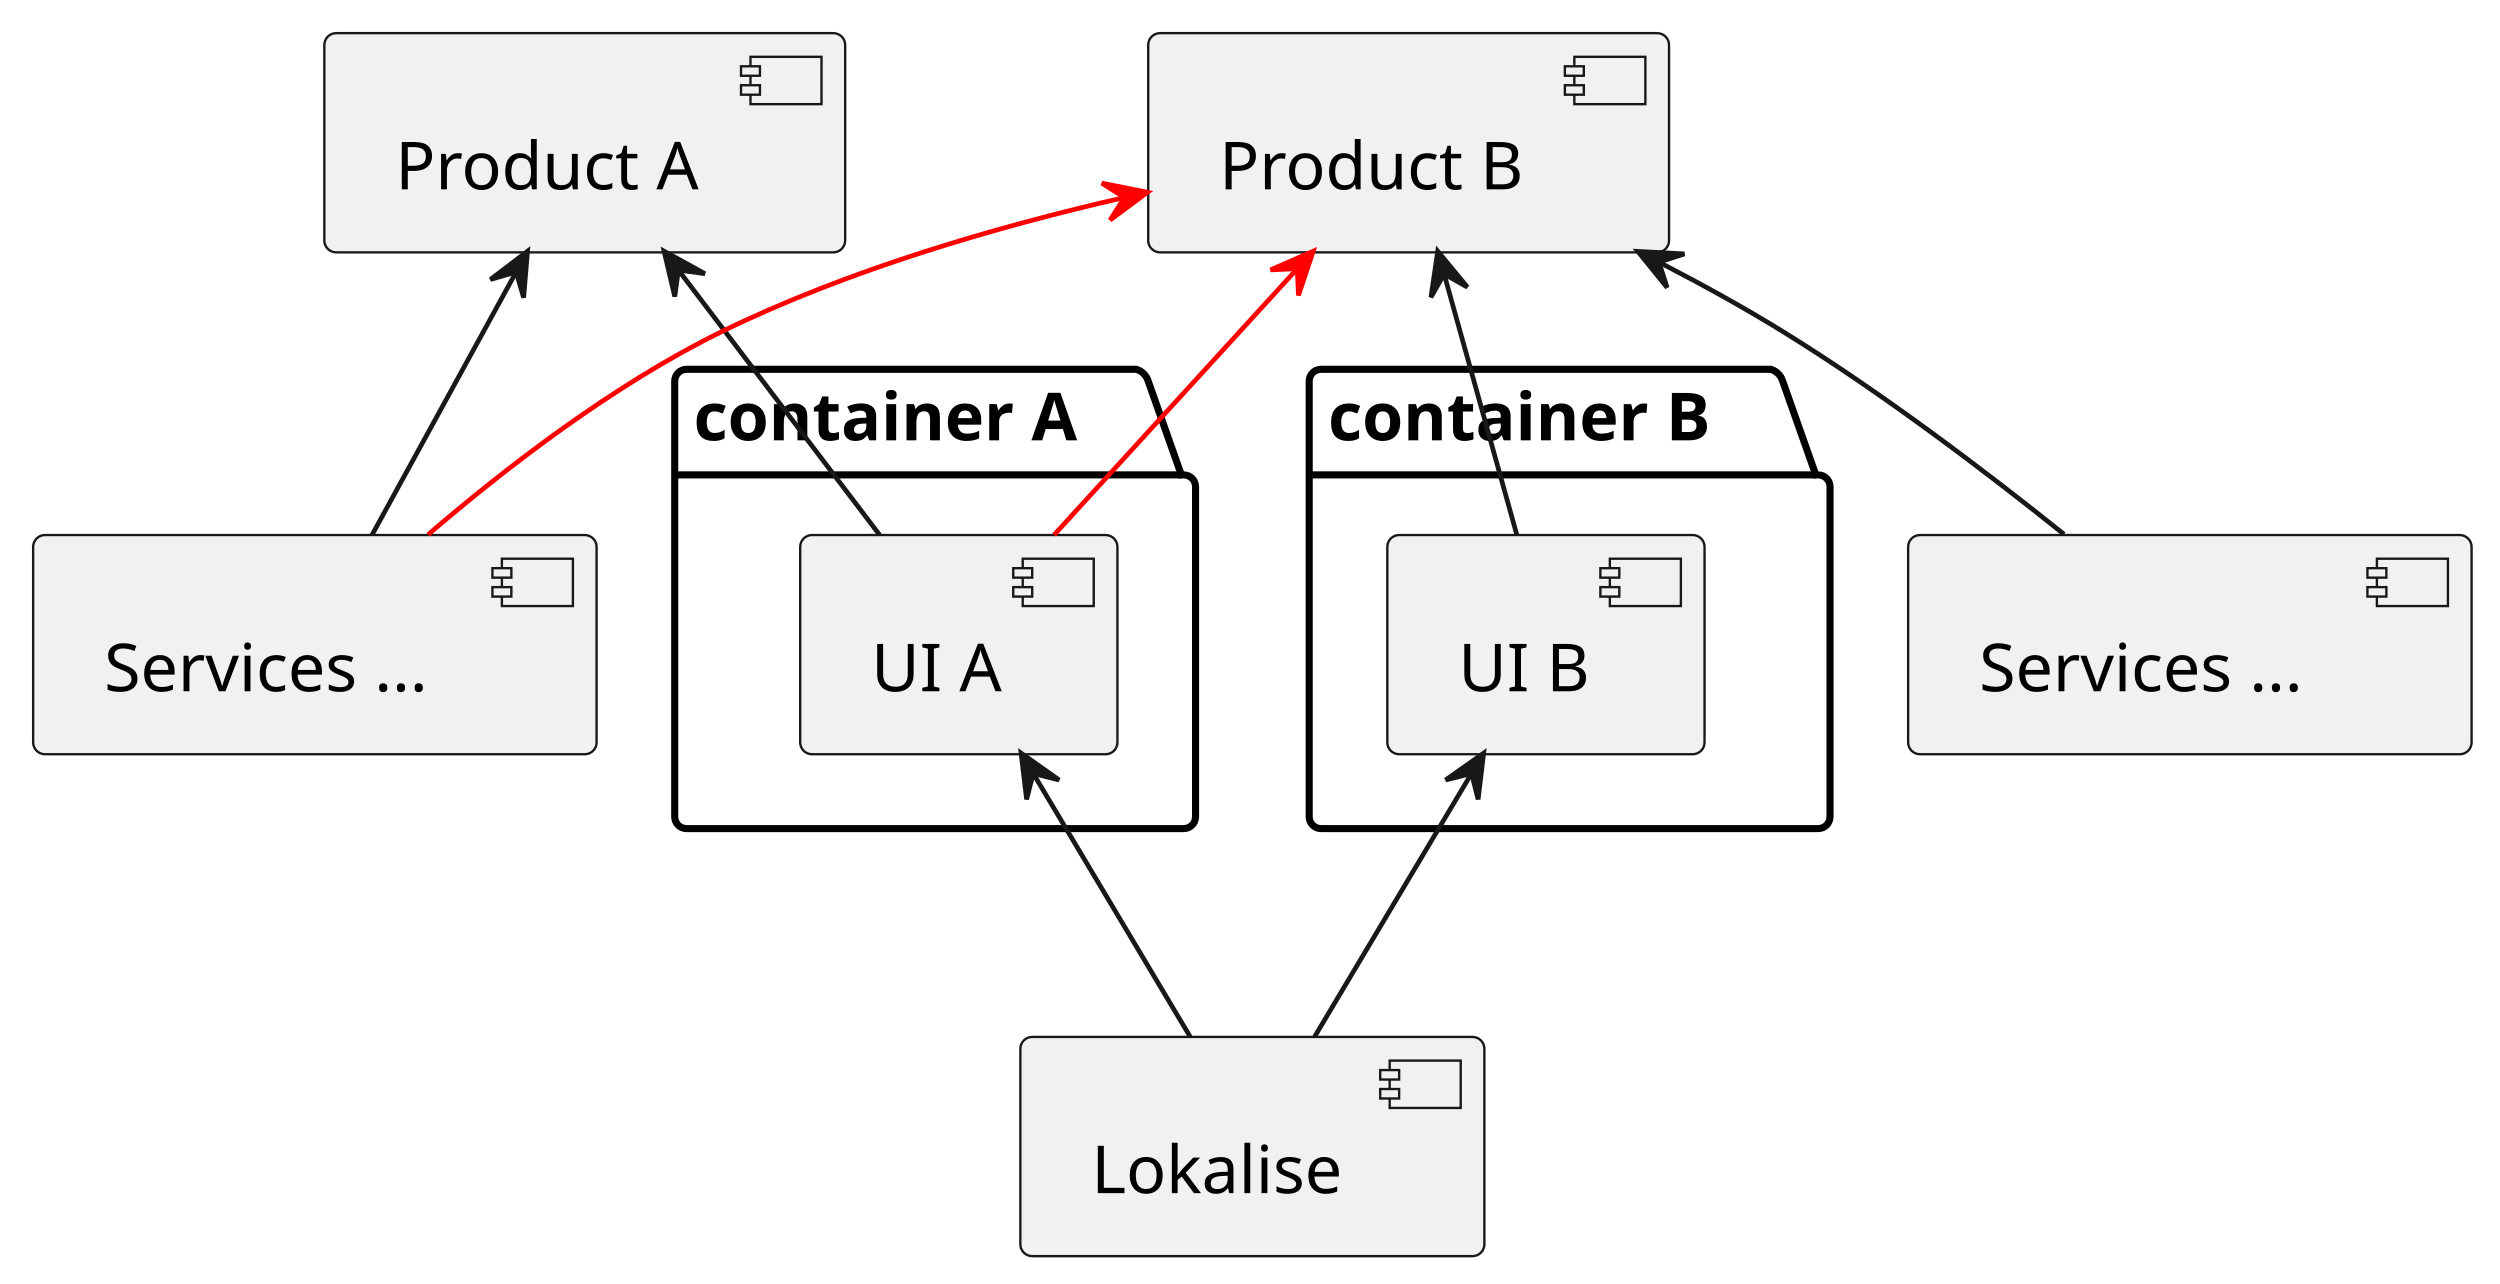
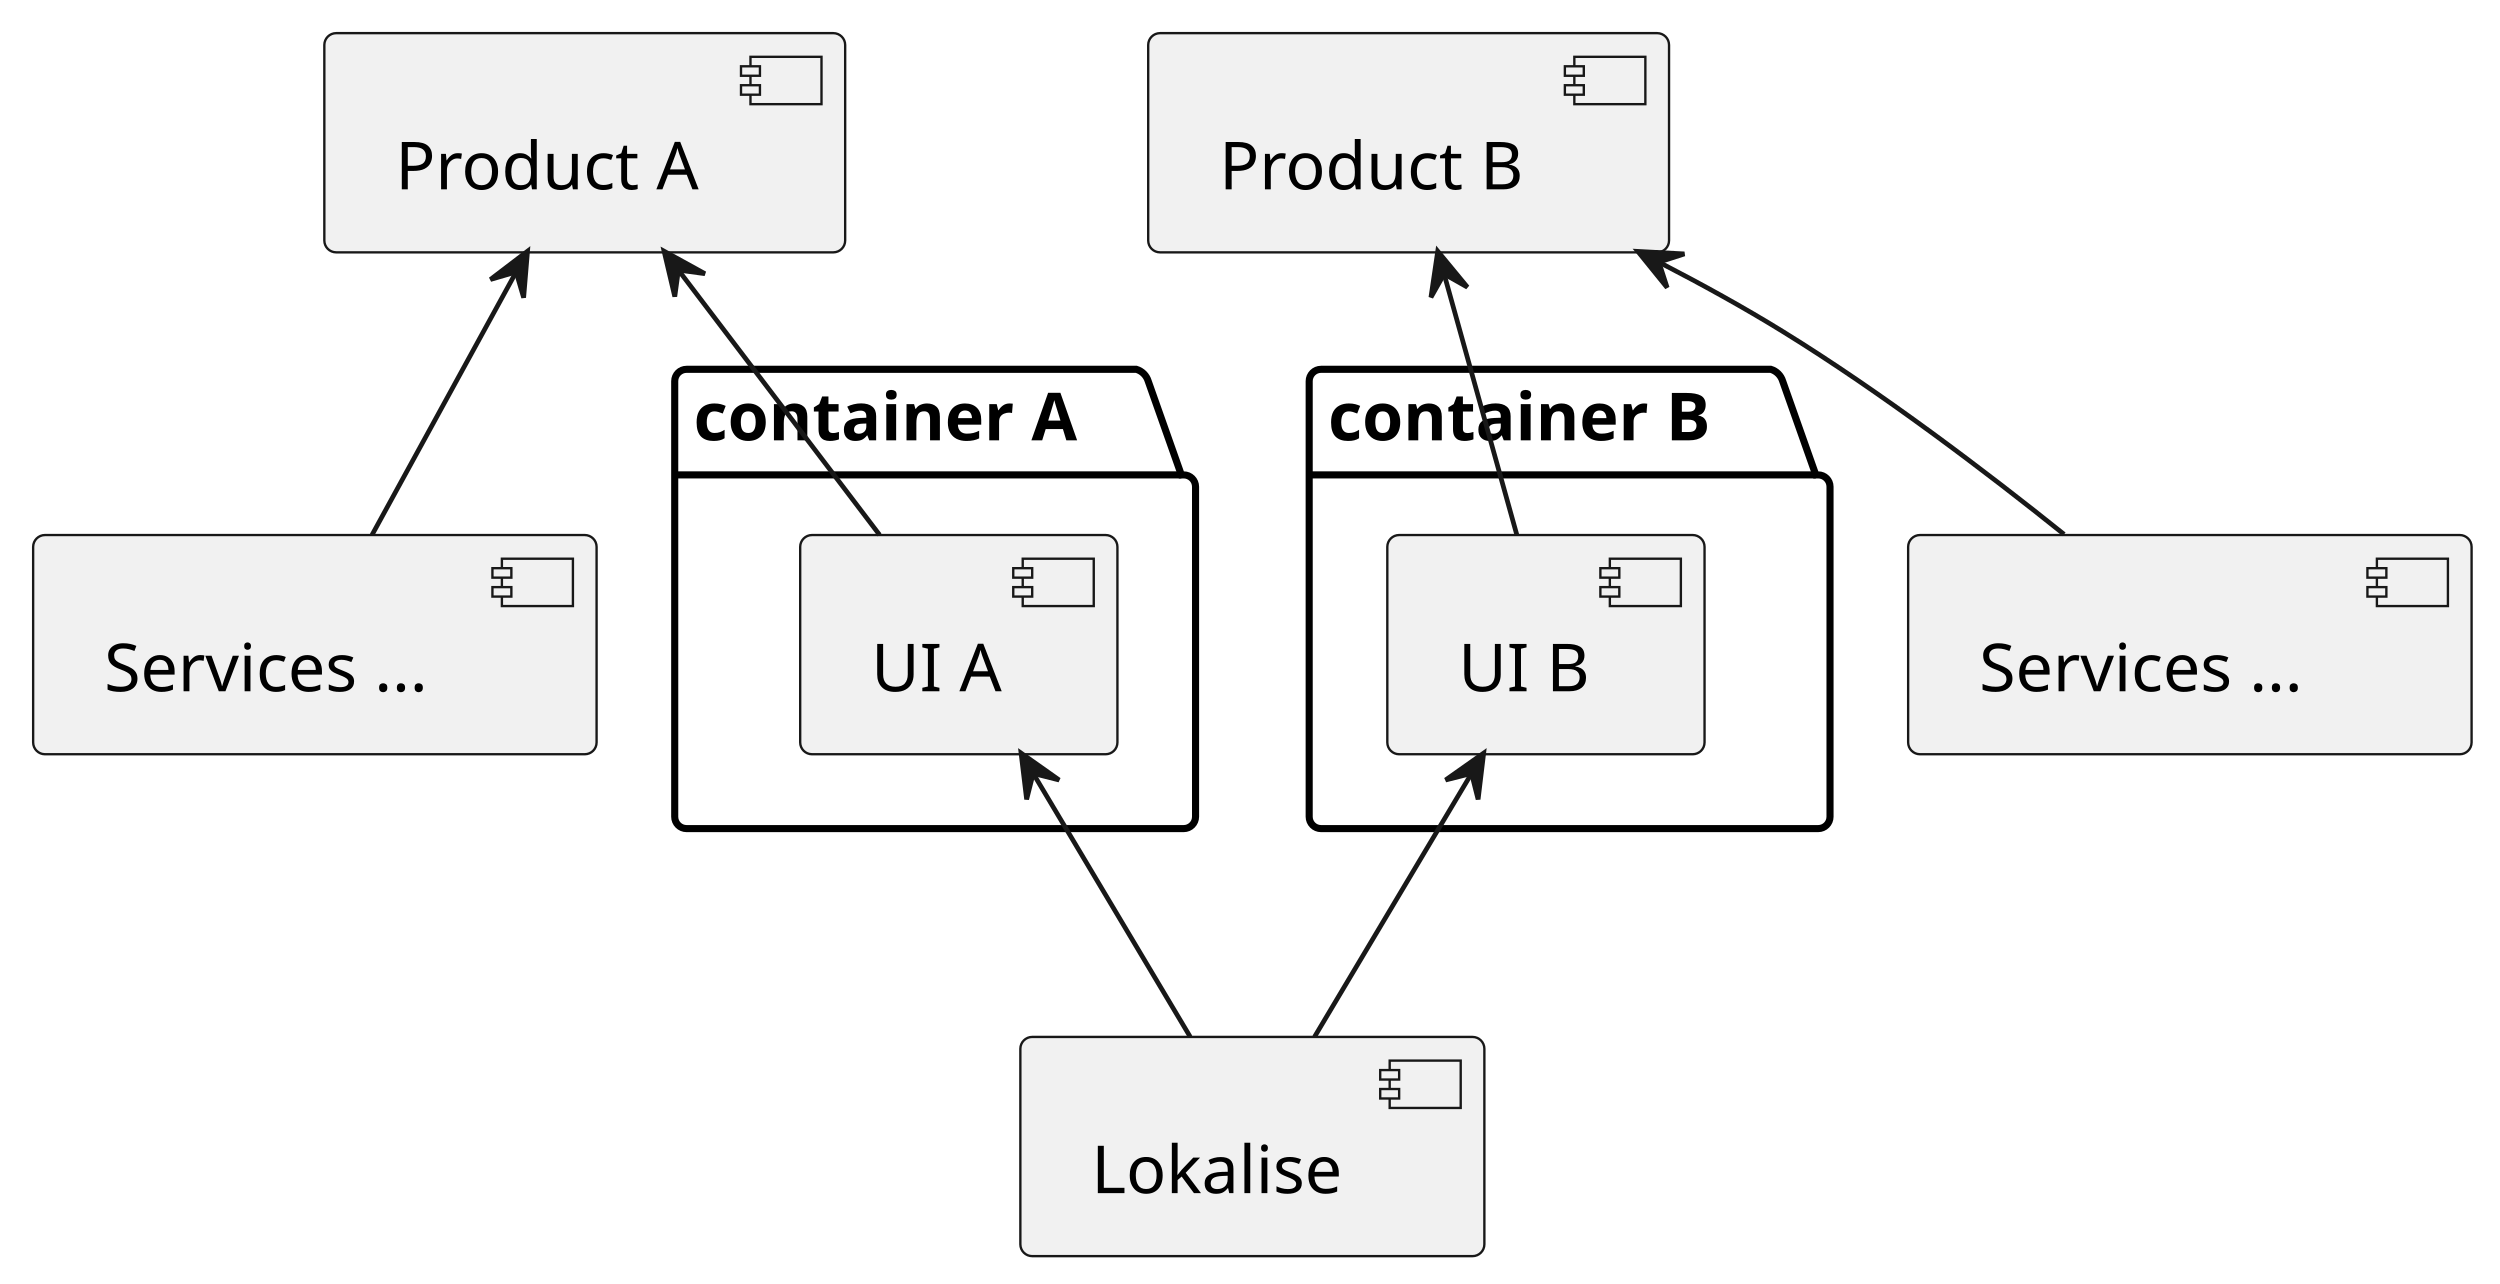
<svg xmlns="http://www.w3.org/2000/svg" contentStyleType="text/css" height="271px" preserveAspectRatio="none" style="width:528px;height:271px;background:#FFFFFF;" version="1.1" viewBox="0 0 528 271" width="528px" zoomAndPan="magnify">
  <defs />
  <g>
    <g id="cluster_container A">
      <path d="M145,78 L240,78 A3.75,3.75 0 0 1 242.5,80.5 L249.5,100.297 L250,100.297 A2.5,2.5 0 0 1 252.5,102.797 L252.5,172.5 A2.5,2.5 0 0 1 250,175 L145,175 A2.5,2.5 0 0 1 142.5,172.5 L142.5,80.5 A2.5,2.5 0 0 1 145,78 " fill="none" style="stroke:#000000;stroke-width:1.5;" />
      <line style="stroke:#000000;stroke-width:1.5;" x1="142.5" x2="249.5" y1="100.297" y2="100.297" />
      <text fill="#000000" font-family="sans-serif" font-size="14" font-weight="bold" lengthAdjust="spacing" textLength="94" x="146.5" y="92.995">container A</text>
    </g>
    <g id="cluster_container B">
      <path d="M279,78 L374,78 A3.75,3.75 0 0 1 376.5,80.5 L383.5,100.297 L384,100.297 A2.5,2.5 0 0 1 386.5,102.797 L386.5,172.5 A2.5,2.5 0 0 1 384,175 L279,175 A2.5,2.5 0 0 1 276.5,172.5 L276.5,80.5 A2.5,2.5 0 0 1 279,78 " fill="none" style="stroke:#000000;stroke-width:1.5;" />
      <line style="stroke:#000000;stroke-width:1.5;" x1="276.5" x2="383.5" y1="100.297" y2="100.297" />
      <text fill="#000000" font-family="sans-serif" font-size="14" font-weight="bold" lengthAdjust="spacing" textLength="94" x="280.5" y="92.995">container B</text>
    </g>
    <g id="elem_uiA">
      <rect fill="#F1F1F1" height="46.297" rx="2.5" ry="2.5" style="stroke:#181818;stroke-width:0.5;" width="67" x="169" y="113" />
      <rect fill="#F1F1F1" height="10" style="stroke:#181818;stroke-width:0.5;" width="15" x="216" y="118" />
      <rect fill="#F1F1F1" height="2" style="stroke:#181818;stroke-width:0.5;" width="4" x="214" y="120" />
      <rect fill="#F1F1F1" height="2" style="stroke:#181818;stroke-width:0.5;" width="4" x="214" y="124" />
      <text fill="#000000" font-family="sans-serif" font-size="14" lengthAdjust="spacing" textLength="27" x="184" y="145.995">UI A</text>
    </g>
    <g id="elem_uiB">
      <rect fill="#F1F1F1" height="46.297" rx="2.5" ry="2.5" style="stroke:#181818;stroke-width:0.5;" width="67" x="293" y="113" />
      <rect fill="#F1F1F1" height="10" style="stroke:#181818;stroke-width:0.5;" width="15" x="340" y="118" />
      <rect fill="#F1F1F1" height="2" style="stroke:#181818;stroke-width:0.5;" width="4" x="338" y="120" />
      <rect fill="#F1F1F1" height="2" style="stroke:#181818;stroke-width:0.5;" width="4" x="338" y="124" />
      <text fill="#000000" font-family="sans-serif" font-size="14" lengthAdjust="spacing" textLength="27" x="308" y="145.995">UI B</text>
    </g>
    <g id="elem_loc">
      <rect fill="#F1F1F1" height="46.297" rx="2.5" ry="2.5" style="stroke:#181818;stroke-width:0.5;" width="98" x="215.5" y="219" />
      <rect fill="#F1F1F1" height="10" style="stroke:#181818;stroke-width:0.5;" width="15" x="293.5" y="224" />
      <rect fill="#F1F1F1" height="2" style="stroke:#181818;stroke-width:0.5;" width="4" x="291.5" y="226" />
      <rect fill="#F1F1F1" height="2" style="stroke:#181818;stroke-width:0.5;" width="4" x="291.5" y="230" />
      <text fill="#000000" font-family="sans-serif" font-size="14" lengthAdjust="spacing" textLength="58" x="230.5" y="251.995">Lokalise</text>
    </g>
    <g id="elem_svcA">
      <rect fill="#F1F1F1" height="46.297" rx="2.5" ry="2.5" style="stroke:#181818;stroke-width:0.5;" width="119" x="7" y="113" />
      <rect fill="#F1F1F1" height="10" style="stroke:#181818;stroke-width:0.5;" width="15" x="106" y="118" />
      <rect fill="#F1F1F1" height="2" style="stroke:#181818;stroke-width:0.5;" width="4" x="104" y="120" />
      <rect fill="#F1F1F1" height="2" style="stroke:#181818;stroke-width:0.5;" width="4" x="104" y="124" />
      <text fill="#000000" font-family="sans-serif" font-size="14" lengthAdjust="spacing" textLength="79" x="22" y="145.995">Services ...</text>
    </g>
    <g id="elem_svcB">
      <rect fill="#F1F1F1" height="46.297" rx="2.5" ry="2.5" style="stroke:#181818;stroke-width:0.5;" width="119" x="403" y="113" />
      <rect fill="#F1F1F1" height="10" style="stroke:#181818;stroke-width:0.5;" width="15" x="502" y="118" />
      <rect fill="#F1F1F1" height="2" style="stroke:#181818;stroke-width:0.5;" width="4" x="500" y="120" />
      <rect fill="#F1F1F1" height="2" style="stroke:#181818;stroke-width:0.5;" width="4" x="500" y="124" />
      <text fill="#000000" font-family="sans-serif" font-size="14" lengthAdjust="spacing" textLength="79" x="418" y="145.995">Services ...</text>
    </g>
    <g id="elem_prodA">
      <rect fill="#F1F1F1" height="46.297" rx="2.5" ry="2.5" style="stroke:#181818;stroke-width:0.5;" width="110" x="68.5" y="7" />
      <rect fill="#F1F1F1" height="10" style="stroke:#181818;stroke-width:0.5;" width="15" x="158.5" y="12" />
      <rect fill="#F1F1F1" height="2" style="stroke:#181818;stroke-width:0.5;" width="4" x="156.5" y="14" />
      <rect fill="#F1F1F1" height="2" style="stroke:#181818;stroke-width:0.5;" width="4" x="156.5" y="18" />
      <text fill="#000000" font-family="sans-serif" font-size="14" lengthAdjust="spacing" textLength="70" x="83.5" y="39.995">Product A</text>
    </g>
    <g id="elem_prodB">
      <rect fill="#F1F1F1" height="46.297" rx="2.5" ry="2.5" style="stroke:#181818;stroke-width:0.5;" width="110" x="242.5" y="7" />
      <rect fill="#F1F1F1" height="10" style="stroke:#181818;stroke-width:0.5;" width="15" x="332.5" y="12" />
      <rect fill="#F1F1F1" height="2" style="stroke:#181818;stroke-width:0.5;" width="4" x="330.5" y="14" />
      <rect fill="#F1F1F1" height="2" style="stroke:#181818;stroke-width:0.5;" width="4" x="330.5" y="18" />
      <text fill="#000000" font-family="sans-serif" font-size="14" lengthAdjust="spacing" textLength="70" x="257.5" y="39.995">Product B</text>
    </g>
    <g id="link_prodA_uiA">
      <path d="M143.488,57.313 C156.551,74.511 173.417,96.713 185.77,112.976 " fill="none" id="prodA-backto-uiA" style="stroke:#181818;stroke-width:1.0;" />
      <polygon fill="#181818" points="140.254,53.056,142.513,62.642,143.278,57.038,148.883,57.803,140.254,53.056" style="stroke:#181818;stroke-width:1.0;" />
    </g>
    <g id="link_uiA_loc">
      <path d="M218.448,163.752 C228.663,180.887 241.758,202.851 251.37,218.976 " fill="none" id="uiA-backto-loc" style="stroke:#181818;stroke-width:1.0;" />
      <polygon fill="#181818" points="215.649,159.056,216.824,168.834,218.21,163.35,223.695,164.736,215.649,159.056" style="stroke:#181818;stroke-width:1.0;" />
    </g>
    <g id="link_uiB_loc">
      <path d="M310.552,163.752 C300.337,180.887 287.242,202.851 277.63,218.976 " fill="none" id="uiB-backto-loc" style="stroke:#181818;stroke-width:1.0;" />
      <polygon fill="#181818" points="313.351,159.056,305.305,164.736,310.79,163.35,312.176,168.834,313.351,159.056" style="stroke:#181818;stroke-width:1.0;" />
    </g>
    <g id="link_prodA_svcA">
      <path d="M108.838,57.752 C99.447,74.887 87.408,96.851 78.571,112.976 " fill="none" id="prodA-backto-svcA" style="stroke:#181818;stroke-width:1.0;" />
      <polygon fill="#181818" points="111.412,53.056,103.579,59.026,109.009,57.441,110.594,62.871,111.412,53.056" style="stroke:#181818;stroke-width:1.0;" />
    </g>
    <g id="link_prodB_uiB">
      <path d="M305.082,58.192 C309.842,75.262 315.901,96.989 320.359,112.976 " fill="none" id="prodB-backto-uiB" style="stroke:#181818;stroke-width:1.0;" />
      <polygon fill="#181818" points="303.65,53.056,302.214,62.8,304.993,57.872,309.92,60.651,303.65,53.056" style="stroke:#181818;stroke-width:1.0;" />
    </g>
    <g id="link_prodB_svcB">
      <path d="M350.755,55.57 C359.511,60.096 368.373,64.985 376.5,70 C397.364,82.875 419.395,99.594 435.935,112.851 " fill="none" id="prodB-backto-svcB" style="stroke:#181818;stroke-width:1.0;" />
      <polygon fill="#181818" points="345.908,53.095,352.104,60.751,350.361,55.369,355.743,53.626,345.908,53.095" style="stroke:#181818;stroke-width:1.0;" />
    </g>
-     <g id="link_prodB_svcA">
-       <path d="M237.395,41.723 C210.557,47.869 179.063,57.005 152.5,70 C129.636,81.185 106.794,98.831 90.403,112.916 " fill="none" id="prodB-backto-svcA" style="stroke:#FF0000;stroke-width:1.0;" />
-       <polygon fill="#FF0000" points="242.35,40.61,232.692,38.68,237.472,41.706,234.446,46.486,242.35,40.61" style="stroke:#FF0000;stroke-width:1.0;" />
-     </g>
-     <g id="link_prodB_uiA">
-       <path d="M273.862,56.877 C258.099,74.134 237.599,96.576 222.618,112.976 " fill="none" id="prodB-backto-uiA" style="stroke:#FF0000;stroke-width:1.0;" />
-       <polygon fill="#FF0000" points="277.353,53.056,268.329,57.002,273.98,56.747,274.235,62.398,277.353,53.056" style="stroke:#FF0000;stroke-width:1.0;" />
-     </g>
  </g>
</svg>
